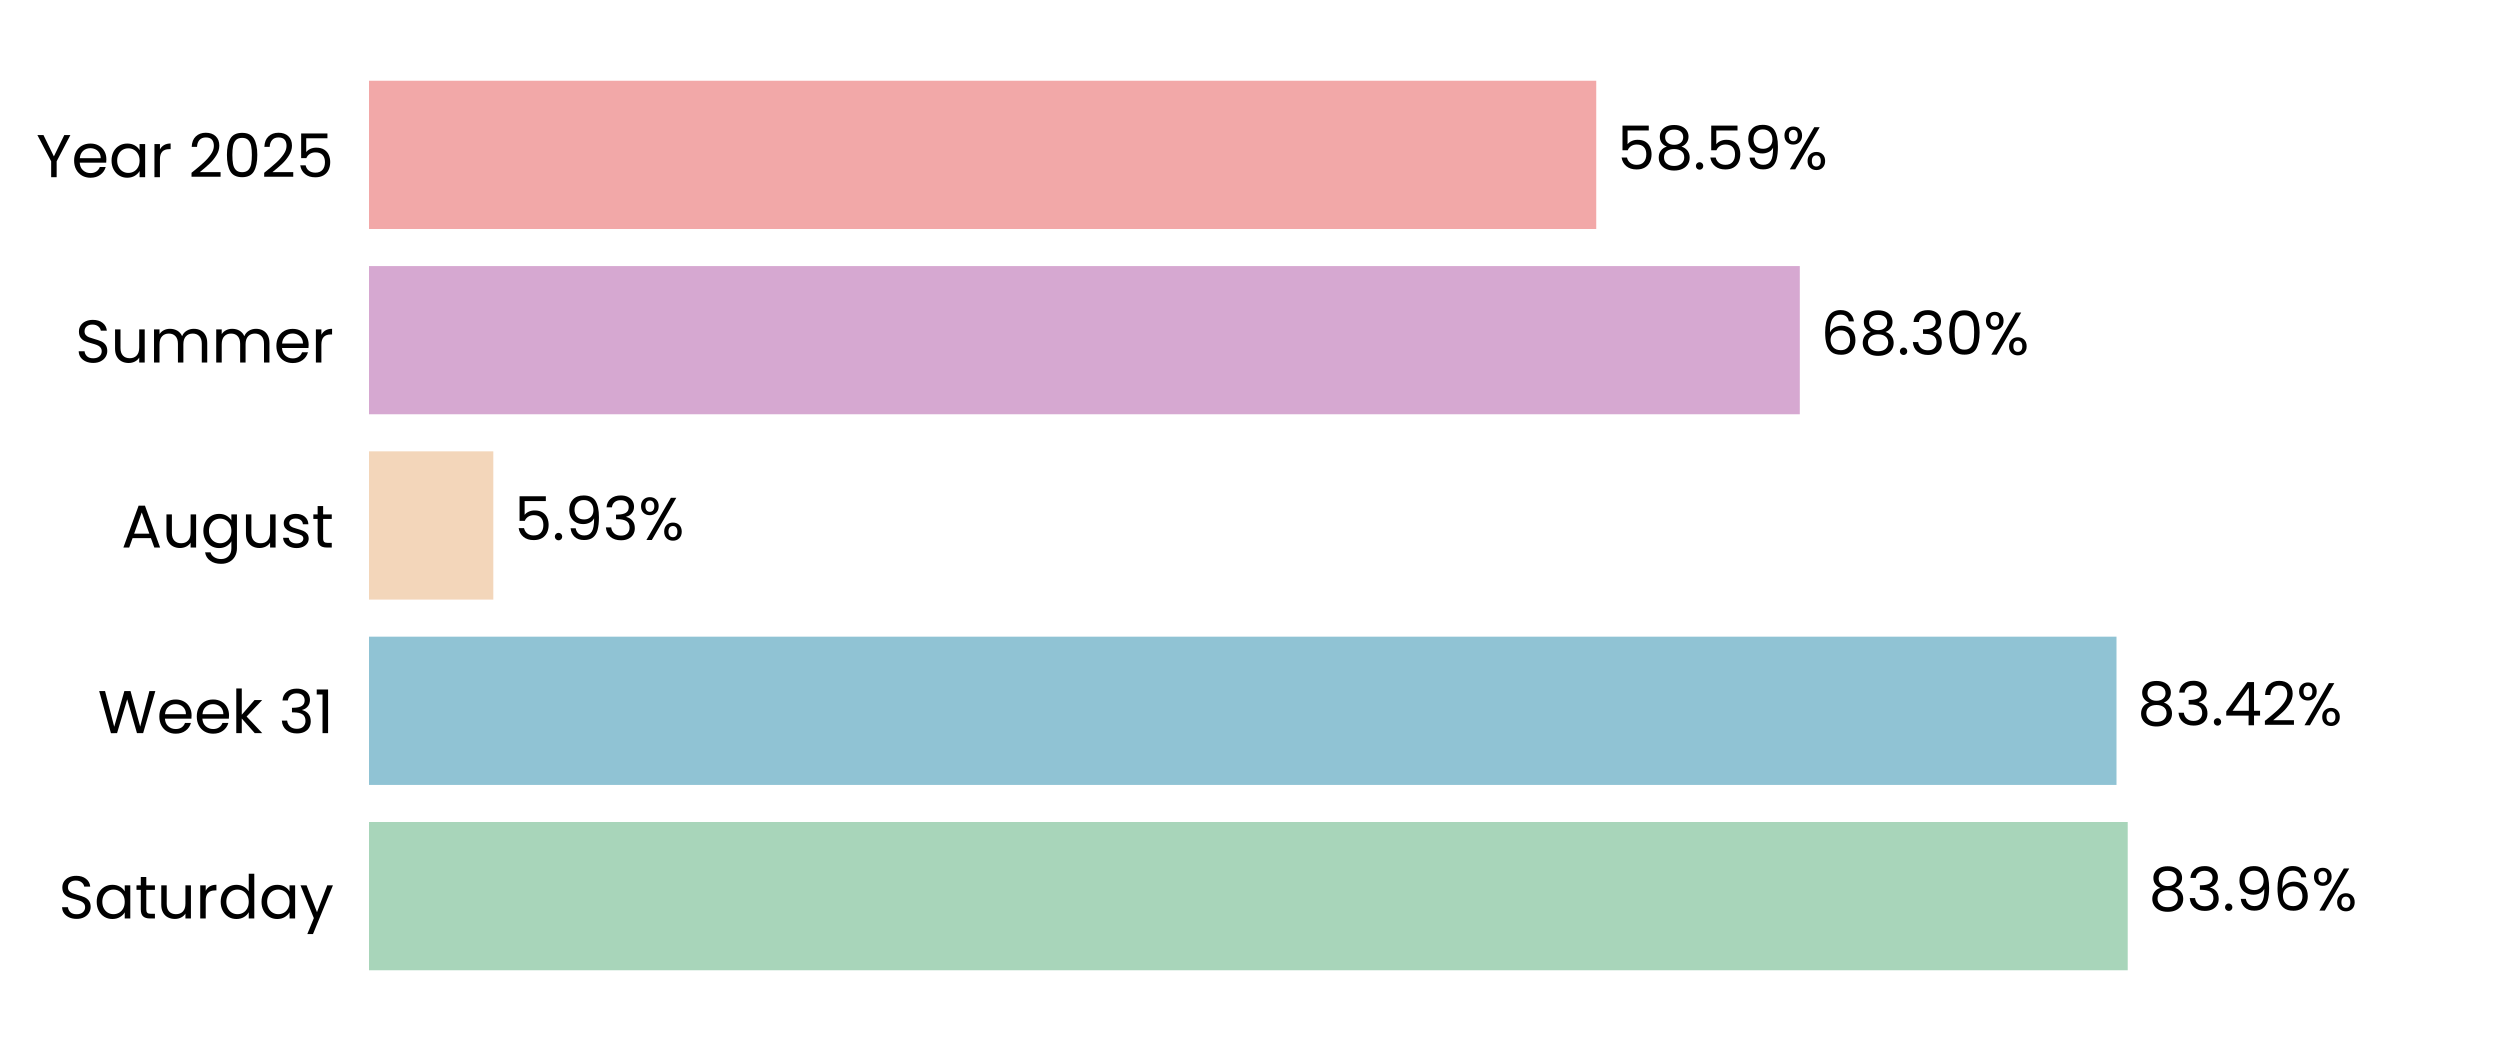
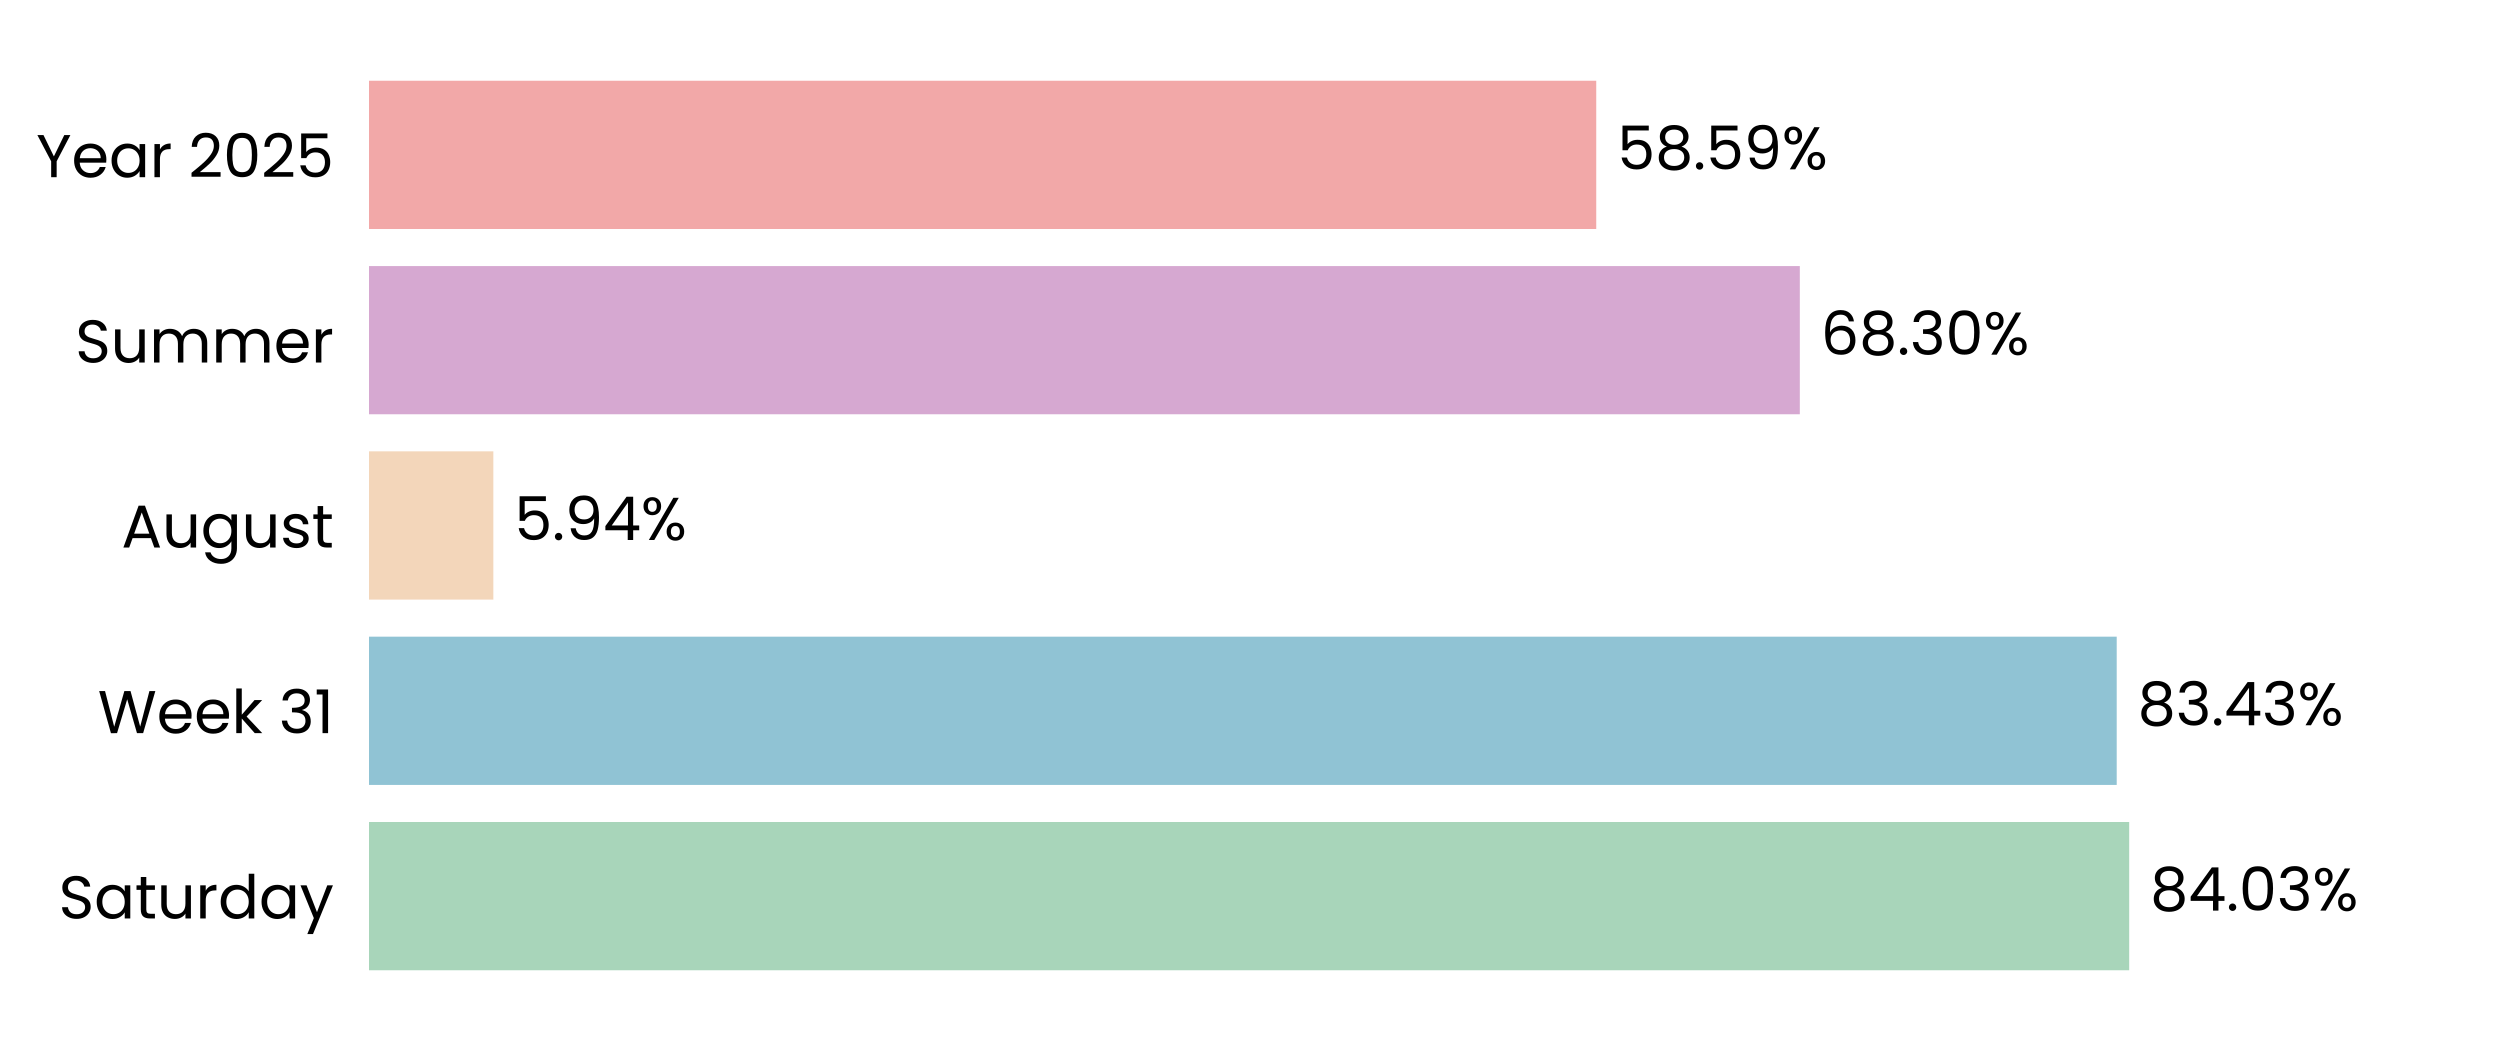
<svg xmlns="http://www.w3.org/2000/svg" xmlns:xlink="http://www.w3.org/1999/xlink" width="496.691pt" height="208.8pt" viewBox="0 0 496.691 208.8" version="1.1">
  <defs>
    <style type="text/css">*{stroke-linejoin: round; stroke-linecap: butt}</style>
  </defs>
  <g id="figure_1">
    <g id="patch_1">
      <path d="M 0 208.8  L 496.691 208.8  L 496.691 0  L 0 0  L 0 208.8  z " style="fill: none" />
    </g>
    <g id="axes_1">
      <g id="patch_2">
        <path d="M 73.311 201.6  L 489.491 201.6  L 489.491 7.2  L 73.311 7.2  L 73.311 201.6  z " style="fill: none" />
      </g>
      <g id="patch_3">
-         <path d="M 73.311 192.764  L 422.729 192.764  L 422.729 163.309  L 73.311 163.309  z " clip-path="url(#p0d11051732)" style="fill: #a8d5ba" />
+         <path d="M 73.311 192.764  L 423.018 192.764  L 423.018 163.309  L 73.311 163.309  z " clip-path="url(#p39f142188d)" style="fill: #a8d5ba" />
      </g>
      <g id="patch_4">
-         <path d="M 73.311 155.945  L 420.5 155.945  L 420.5 126.491  L 73.311 126.491  z " clip-path="url(#p0d11051732)" style="fill: #90c3d4" />
+         <path d="M 73.311 155.945  L 420.541 155.945  L 420.541 126.491  L 73.311 126.491  z " clip-path="url(#p39f142188d)" style="fill: #90c3d4" />
      </g>
      <g id="patch_5">
-         <path d="M 73.311 119.127  L 98.008 119.127  L 98.008 89.673  L 73.311 89.673  z " clip-path="url(#p0d11051732)" style="fill: #f3d6ba" />
+         <path d="M 73.311 119.127  L 98.017 119.127  L 98.017 89.673  L 73.311 89.673  z " clip-path="url(#p39f142188d)" style="fill: #f3d6ba" />
      </g>
      <g id="patch_6">
-         <path d="M 73.311 82.309  L 357.578 82.309  L 357.578 52.855  L 73.311 52.855  z " clip-path="url(#p0d11051732)" style="fill: #d6a8d1" />
+         <path d="M 73.311 82.309  L 357.582 82.309  L 357.582 52.855  L 73.311 52.855  z " clip-path="url(#p39f142188d)" style="fill: #d6a8d1" />
      </g>
      <g id="patch_7">
-         <path d="M 73.311 45.491  L 317.135 45.491  L 317.135 16.036  L 73.311 16.036  z " clip-path="url(#p0d11051732)" style="fill: #f2a8a8" />
+         <path d="M 73.311 45.491  L 317.136 45.491  L 317.136 16.036  L 73.311 16.036  z " clip-path="url(#p39f142188d)" style="fill: #f2a8a8" />
      </g>
      <g id="matplotlib.axis_1">
        <g id="ytick_1">
          <g id="text_1">
            <g transform="translate(11.65312 182.4764) scale(0.12 -0.12)">
              <defs>
                <path id="Poppins-Regular-53" d="M 1907 -45  Q 1466 -45 1117 112  Q 768 269 569 547  Q 371 826 365 1190  L 986 1190  Q 1018 877 1245 662  Q 1472 448 1907 448  Q 2323 448 2563 656  Q 2803 864 2803 1190  Q 2803 1446 2662 1606  Q 2522 1766 2310 1849  Q 2099 1933 1741 2029  Q 1299 2144 1033 2259  Q 768 2374 579 2620  Q 390 2867 390 3283  Q 390 3648 576 3929  Q 762 4211 1098 4364  Q 1434 4518 1869 4518  Q 2496 4518 2896 4204  Q 3296 3891 3347 3373  L 2707 3373  Q 2675 3629 2438 3824  Q 2202 4019 1811 4019  Q 1446 4019 1216 3830  Q 986 3642 986 3302  Q 986 3059 1123 2905  Q 1261 2752 1462 2672  Q 1664 2592 2029 2490  Q 2470 2368 2739 2249  Q 3008 2131 3200 1884  Q 3392 1638 3392 1216  Q 3392 890 3219 602  Q 3046 314 2707 134  Q 2368 -45 1907 -45  z " transform="scale(0.015625)" />
                <path id="Poppins-Regular-61" d="M 275 1766  Q 275 2304 492 2710  Q 710 3117 1091 3341  Q 1472 3565 1939 3565  Q 2400 3565 2739 3366  Q 3078 3168 3245 2867  L 3245 3507  L 3834 3507  L 3834 0  L 3245 0  L 3245 653  Q 3072 346 2729 144  Q 2387 -58 1933 -58  Q 1466 -58 1088 172  Q 710 403 492 819  Q 275 1235 275 1766  z M 3245 1760  Q 3245 2157 3085 2451  Q 2925 2746 2653 2902  Q 2381 3059 2054 3059  Q 1728 3059 1459 2905  Q 1190 2752 1030 2457  Q 870 2163 870 1766  Q 870 1363 1030 1065  Q 1190 768 1459 611  Q 1728 454 2054 454  Q 2381 454 2653 611  Q 2925 768 3085 1065  Q 3245 1363 3245 1760  z " transform="scale(0.015625)" />
                <path id="Poppins-Regular-74" d="M 1203 3027  L 1203 960  Q 1203 704 1312 598  Q 1421 493 1690 493  L 2118 493  L 2118 0  L 1594 0  Q 1107 0 864 224  Q 621 448 621 960  L 621 3027  L 166 3027  L 166 3507  L 621 3507  L 621 4390  L 1203 4390  L 1203 3507  L 2118 3507  L 2118 3027  L 1203 3027  z " transform="scale(0.015625)" />
                <path id="Poppins-Regular-75" d="M 3603 3507  L 3603 0  L 3021 0  L 3021 518  Q 2854 250 2556 99  Q 2259 -51 1901 -51  Q 1491 -51 1164 118  Q 838 288 649 627  Q 461 966 461 1453  L 461 3507  L 1037 3507  L 1037 1530  Q 1037 1011 1299 732  Q 1562 454 2016 454  Q 2483 454 2752 742  Q 3021 1030 3021 1581  L 3021 3507  L 3603 3507  z " transform="scale(0.015625)" />
                <path id="Poppins-Regular-72" d="M 1075 2938  Q 1229 3238 1513 3404  Q 1798 3571 2208 3571  L 2208 2970  L 2054 2970  Q 1075 2970 1075 1907  L 1075 0  L 493 0  L 493 3507  L 1075 3507  L 1075 2938  z " transform="scale(0.015625)" />
                <path id="Poppins-Regular-64" d="M 275 1766  Q 275 2304 492 2710  Q 710 3117 1091 3341  Q 1472 3565 1946 3565  Q 2355 3565 2707 3376  Q 3059 3187 3245 2880  L 3245 4736  L 3834 4736  L 3834 0  L 3245 0  L 3245 659  Q 3072 346 2733 144  Q 2394 -58 1939 -58  Q 1472 -58 1091 172  Q 710 403 492 819  Q 275 1235 275 1766  z M 3245 1760  Q 3245 2157 3085 2451  Q 2925 2746 2653 2902  Q 2381 3059 2054 3059  Q 1728 3059 1459 2905  Q 1190 2752 1030 2457  Q 870 2163 870 1766  Q 870 1363 1030 1065  Q 1190 768 1459 611  Q 1728 454 2054 454  Q 2381 454 2653 611  Q 2925 768 3085 1065  Q 3245 1363 3245 1760  z " transform="scale(0.015625)" />
                <path id="Poppins-Regular-79" d="M 3514 3507  L 1402 -1651  L 800 -1651  L 1491 38  L 77 3507  L 723 3507  L 1824 666  L 2912 3507  L 3514 3507  z " transform="scale(0.015625)" />
              </defs>
              <use xlink:href="#Poppins-Regular-53" />
              <use xlink:href="#Poppins-Regular-61" transform="translate(58.7 0)" />
              <use xlink:href="#Poppins-Regular-74" transform="translate(126.3 0)" />
              <use xlink:href="#Poppins-Regular-75" transform="translate(162.7 0)" />
              <use xlink:href="#Poppins-Regular-72" transform="translate(226.7 0)" />
              <use xlink:href="#Poppins-Regular-64" transform="translate(264 0)" />
              <use xlink:href="#Poppins-Regular-61" transform="translate(331.5999 0)" />
              <use xlink:href="#Poppins-Regular-79" transform="translate(399.1999 0)" />
            </g>
          </g>
        </g>
        <g id="ytick_2">
          <g id="text_2">
            <g transform="translate(19.42687 145.6582) scale(0.12 -0.12)">
              <defs>
                <path id="Poppins-Regular-57" d="M 6099 4461  L 4806 0  L 4154 0  L 3117 3590  L 2042 0  L 1395 -6  L 147 4461  L 768 4461  L 1741 678  L 2816 4461  L 3469 4461  L 4493 691  L 5472 4461  L 6099 4461  z " transform="scale(0.015625)" />
                <path id="Poppins-Regular-65" d="M 3693 1888  Q 3693 1722 3674 1536  L 870 1536  Q 902 1018 1225 726  Q 1549 435 2010 435  Q 2387 435 2640 611  Q 2893 787 2995 1082  L 3622 1082  Q 3482 576 3059 259  Q 2637 -58 2010 -58  Q 1510 -58 1116 166  Q 723 390 499 803  Q 275 1216 275 1760  Q 275 2304 492 2713  Q 710 3123 1104 3344  Q 1498 3565 2010 3565  Q 2509 3565 2893 3347  Q 3277 3130 3485 2749  Q 3693 2368 3693 1888  z M 3091 2010  Q 3091 2342 2944 2582  Q 2797 2822 2544 2947  Q 2291 3072 1984 3072  Q 1542 3072 1232 2790  Q 922 2509 877 2010  L 3091 2010  z " transform="scale(0.015625)" />
                <path id="Poppins-Regular-6b" d="M 2451 0  L 1075 1549  L 1075 0  L 493 0  L 493 4736  L 1075 4736  L 1075 1952  L 2426 3507  L 3238 3507  L 1587 1760  L 3245 0  L 2451 0  z " transform="scale(0.015625)" />
                <path id="Poppins-Regular-20" transform="scale(0.015625)" />
                <path id="Poppins-Regular-33" d="M 384 3462  Q 429 4051 838 4384  Q 1248 4717 1901 4717  Q 2336 4717 2653 4560  Q 2970 4403 3133 4134  Q 3296 3866 3296 3526  Q 3296 3130 3069 2842  Q 2842 2554 2477 2470  L 2477 2438  Q 2893 2336 3136 2035  Q 3379 1734 3379 1248  Q 3379 883 3212 592  Q 3046 301 2713 134  Q 2381 -32 1914 -32  Q 1235 -32 800 323  Q 365 678 314 1331  L 877 1331  Q 922 947 1190 704  Q 1459 461 1907 461  Q 2355 461 2588 694  Q 2822 928 2822 1299  Q 2822 1779 2502 1990  Q 2182 2202 1536 2202  L 1389 2202  L 1389 2688  L 1542 2688  Q 2131 2694 2432 2883  Q 2733 3072 2733 3469  Q 2733 3808 2512 4013  Q 2291 4218 1882 4218  Q 1485 4218 1241 4013  Q 998 3808 954 3462  L 384 3462  z " transform="scale(0.015625)" />
                <path id="Poppins-Regular-31" d="M 243 4096  L 243 4627  L 1446 4627  L 1446 0  L 858 0  L 858 4096  L 243 4096  z " transform="scale(0.015625)" />
              </defs>
              <use xlink:href="#Poppins-Regular-57" />
              <use xlink:href="#Poppins-Regular-65" transform="translate(97.59999 0)" />
              <use xlink:href="#Poppins-Regular-65" transform="translate(159.6 0)" />
              <use xlink:href="#Poppins-Regular-6b" transform="translate(221.6 0)" />
              <use xlink:href="#Poppins-Regular-20" transform="translate(273.0999 0)" />
              <use xlink:href="#Poppins-Regular-33" transform="translate(299.7999 0)" />
              <use xlink:href="#Poppins-Regular-31" transform="translate(358.6999 0)" />
            </g>
          </g>
        </g>
        <g id="ytick_3">
          <g id="text_3">
            <g transform="translate(24.11812 108.78) scale(0.12 -0.12)">
              <defs>
                <path id="Poppins-Regular-41" d="M 3130 992  L 1184 992  L 826 0  L 211 0  L 1824 4435  L 2496 4435  L 4102 0  L 3488 0  L 3130 992  z M 2963 1466  L 2157 3718  L 1350 1466  L 2963 1466  z " transform="scale(0.015625)" />
                <path id="Poppins-Regular-67" d="M 1939 3565  Q 2394 3565 2736 3366  Q 3078 3168 3245 2867  L 3245 3507  L 3834 3507  L 3834 -77  Q 3834 -557 3629 -931  Q 3424 -1306 3043 -1517  Q 2662 -1728 2157 -1728  Q 1466 -1728 1005 -1401  Q 544 -1075 461 -512  L 1037 -512  Q 1133 -832 1433 -1027  Q 1734 -1222 2157 -1222  Q 2637 -1222 2941 -921  Q 3245 -621 3245 -77  L 3245 659  Q 3072 352 2733 147  Q 2394 -58 1939 -58  Q 1472 -58 1091 172  Q 710 403 492 819  Q 275 1235 275 1766  Q 275 2304 492 2710  Q 710 3117 1091 3341  Q 1472 3565 1939 3565  z M 3245 1760  Q 3245 2157 3085 2451  Q 2925 2746 2653 2902  Q 2381 3059 2054 3059  Q 1728 3059 1459 2905  Q 1190 2752 1030 2457  Q 870 2163 870 1766  Q 870 1363 1030 1065  Q 1190 768 1459 611  Q 1728 454 2054 454  Q 2381 454 2653 611  Q 2925 768 3085 1065  Q 3245 1363 3245 1760  z " transform="scale(0.015625)" />
                <path id="Poppins-Regular-73" d="M 1734 -58  Q 1331 -58 1011 80  Q 691 218 505 464  Q 320 710 301 1030  L 902 1030  Q 928 768 1149 601  Q 1370 435 1728 435  Q 2061 435 2253 582  Q 2445 730 2445 954  Q 2445 1184 2240 1296  Q 2035 1408 1606 1517  Q 1216 1619 969 1724  Q 723 1830 547 2038  Q 371 2246 371 2586  Q 371 2854 531 3078  Q 691 3302 985 3433  Q 1280 3565 1658 3565  Q 2240 3565 2598 3270  Q 2957 2976 2982 2464  L 2400 2464  Q 2381 2739 2179 2905  Q 1978 3072 1638 3072  Q 1325 3072 1139 2937  Q 954 2803 954 2586  Q 954 2413 1066 2301  Q 1178 2189 1347 2121  Q 1517 2054 1818 1971  Q 2195 1869 2432 1769  Q 2669 1670 2838 1472  Q 3008 1274 3014 954  Q 3014 666 2854 435  Q 2694 205 2403 73  Q 2112 -58 1734 -58  z " transform="scale(0.015625)" />
              </defs>
              <use xlink:href="#Poppins-Regular-41" />
              <use xlink:href="#Poppins-Regular-75" transform="translate(67.39999 0)" />
              <use xlink:href="#Poppins-Regular-67" transform="translate(131.4 0)" />
              <use xlink:href="#Poppins-Regular-75" transform="translate(199 0)" />
              <use xlink:href="#Poppins-Regular-73" transform="translate(263 0)" />
              <use xlink:href="#Poppins-Regular-74" transform="translate(315.2 0)" />
            </g>
          </g>
        </g>
        <g id="ytick_4">
          <g id="text_4">
            <g transform="translate(14.95125 72.02182) scale(0.12 -0.12)">
              <defs>
                <path id="Poppins-Regular-6d" d="M 4710 3571  Q 5120 3571 5440 3401  Q 5760 3232 5945 2893  Q 6131 2554 6131 2067  L 6131 0  L 5555 0  L 5555 1984  Q 5555 2509 5296 2787  Q 5037 3066 4595 3066  Q 4141 3066 3872 2774  Q 3603 2483 3603 1933  L 3603 0  L 3027 0  L 3027 1984  Q 3027 2509 2768 2787  Q 2509 3066 2067 3066  Q 1613 3066 1344 2774  Q 1075 2483 1075 1933  L 1075 0  L 493 0  L 493 3507  L 1075 3507  L 1075 3002  Q 1248 3277 1539 3424  Q 1830 3571 2182 3571  Q 2624 3571 2963 3372  Q 3302 3174 3469 2790  Q 3616 3162 3955 3366  Q 4294 3571 4710 3571  z " transform="scale(0.015625)" />
              </defs>
              <use xlink:href="#Poppins-Regular-53" />
              <use xlink:href="#Poppins-Regular-75" transform="translate(58.7 0)" />
              <use xlink:href="#Poppins-Regular-6d" transform="translate(122.7 0)" />
              <use xlink:href="#Poppins-Regular-6d" transform="translate(225.7 0)" />
              <use xlink:href="#Poppins-Regular-65" transform="translate(328.7 0)" />
              <use xlink:href="#Poppins-Regular-72" transform="translate(390.6999 0)" />
            </g>
          </g>
        </g>
        <g id="ytick_5">
          <g id="text_5">
            <g transform="translate(7.2 35.20364) scale(0.12 -0.12)">
              <defs>
                <path id="Poppins-Regular-59" d="M 3616 4461  L 2163 1683  L 2163 0  L 1581 0  L 1581 1683  L 122 4461  L 768 4461  L 1869 2202  L 2970 4461  L 3616 4461  z " transform="scale(0.015625)" />
                <path id="Poppins-Regular-32" d="M 326 467  Q 1139 1120 1600 1539  Q 2061 1958 2377 2416  Q 2694 2874 2694 3315  Q 2694 3731 2492 3971  Q 2291 4211 1843 4211  Q 1408 4211 1168 3939  Q 928 3667 909 3213  L 346 3213  Q 371 3930 780 4320  Q 1190 4710 1837 4710  Q 2496 4710 2883 4345  Q 3270 3981 3270 3341  Q 3270 2810 2953 2307  Q 2637 1805 2233 1424  Q 1830 1043 1203 538  L 3405 538  L 3405 51  L 326 51  L 326 467  z " transform="scale(0.015625)" />
                <path id="Poppins-Regular-30" d="M 397 2362  Q 397 3462 755 4080  Q 1114 4698 2010 4698  Q 2899 4698 3257 4080  Q 3616 3462 3616 2362  Q 3616 1242 3257 621  Q 2899 0 2010 0  Q 1114 0 755 621  Q 397 1242 397 2362  z M 3040 2362  Q 3040 2918 2966 3305  Q 2893 3693 2665 3929  Q 2438 4166 2010 4166  Q 1574 4166 1347 3929  Q 1120 3693 1046 3305  Q 973 2918 973 2362  Q 973 1786 1046 1395  Q 1120 1005 1347 768  Q 1574 531 2010 531  Q 2438 531 2665 768  Q 2893 1005 2966 1395  Q 3040 1786 3040 2362  z " transform="scale(0.015625)" />
                <path id="Poppins-Regular-35" d="M 3347 4122  L 1101 4122  L 1101 2662  Q 1248 2867 1536 2998  Q 1824 3130 2157 3130  Q 2688 3130 3021 2909  Q 3354 2688 3498 2339  Q 3642 1990 3642 1600  Q 3642 1139 3469 774  Q 3296 410 2941 198  Q 2586 -13 2061 -13  Q 1389 -13 973 332  Q 557 678 467 1254  L 1037 1254  Q 1120 890 1389 685  Q 1658 480 2067 480  Q 2573 480 2829 784  Q 3085 1088 3085 1587  Q 3085 2086 2829 2358  Q 2573 2630 2074 2630  Q 1734 2630 1481 2467  Q 1229 2304 1114 2022  L 563 2022  L 563 4634  L 3347 4634  L 3347 4122  z " transform="scale(0.015625)" />
              </defs>
              <use xlink:href="#Poppins-Regular-59" />
              <use xlink:href="#Poppins-Regular-65" transform="translate(58.39999 0)" />
              <use xlink:href="#Poppins-Regular-61" transform="translate(120.4 0)" />
              <use xlink:href="#Poppins-Regular-72" transform="translate(188 0)" />
              <use xlink:href="#Poppins-Regular-20" transform="translate(225.3 0)" />
              <use xlink:href="#Poppins-Regular-32" transform="translate(252 0)" />
              <use xlink:href="#Poppins-Regular-30" transform="translate(309.4999 0)" />
              <use xlink:href="#Poppins-Regular-32" transform="translate(372.2999 0)" />
              <use xlink:href="#Poppins-Regular-35" transform="translate(429.7999 0)" />
            </g>
          </g>
        </g>
      </g>
      <g id="text_6">
-         <g transform="translate(426.8908 180.9164) scale(0.12 -0.12)">
+         <g transform="translate(427.1799 180.9164) scale(0.12 -0.12)">
          <defs>
            <path id="Poppins-Regular-38" d="M 1242 2406  Q 883 2547 691 2816  Q 499 3085 499 3469  Q 499 3814 672 4092  Q 845 4371 1187 4534  Q 1530 4698 2016 4698  Q 2502 4698 2844 4534  Q 3187 4371 3363 4092  Q 3539 3814 3539 3469  Q 3539 3098 3340 2819  Q 3142 2541 2797 2406  Q 3194 2285 3427 1981  Q 3661 1677 3661 1248  Q 3661 832 3456 521  Q 3251 211 2876 41  Q 2502 -128 2016 -128  Q 1530 -128 1162 41  Q 794 211 589 521  Q 384 832 384 1248  Q 384 1677 614 1984  Q 845 2291 1242 2406  z M 2976 3398  Q 2976 3789 2720 4000  Q 2464 4211 2016 4211  Q 1574 4211 1318 4000  Q 1062 3789 1062 3392  Q 1062 3034 1328 2816  Q 1594 2598 2016 2598  Q 2445 2598 2710 2819  Q 2976 3040 2976 3398  z M 2016 2150  Q 1542 2150 1241 1929  Q 941 1709 941 1267  Q 941 858 1232 608  Q 1523 358 2016 358  Q 2509 358 2797 608  Q 3085 858 3085 1267  Q 3085 1696 2790 1923  Q 2496 2150 2016 2150  z " transform="scale(0.015625)" />
+             <path id="Poppins-Regular-34" d="M 256 1030  L 256 1472  L 2502 4582  L 3200 4582  L 3200 1536  L 3840 1536  L 3840 1030  L 3200 1030  L 3200 0  L 2624 0  L 2624 1030  L 256 1030  z M 2650 3974  L 928 1536  L 2650 1536  L 2650 3974  z " transform="scale(0.015625)" />
            <path id="Poppins-Regular-2e" d="M 678 -38  Q 512 -38 397 77  Q 282 192 282 358  Q 282 525 397 640  Q 512 755 678 755  Q 838 755 950 640  Q 1062 525 1062 358  Q 1062 192 950 77  Q 838 -38 678 -38  z " transform="scale(0.015625)" />
-             <path id="Poppins-Regular-39" d="M 1146 1242  Q 1210 877 1443 678  Q 1677 480 2074 480  Q 2605 480 2857 896  Q 3110 1312 3098 2298  Q 2963 2010 2649 1846  Q 2336 1683 1952 1683  Q 1523 1683 1187 1859  Q 851 2035 659 2374  Q 467 2714 467 3194  Q 467 3878 864 4297  Q 1261 4717 1990 4717  Q 2886 4717 3248 4134  Q 3610 3552 3610 2400  Q 3610 1594 3466 1069  Q 3322 544 2979 269  Q 2637 -6 2042 -6  Q 1389 -6 1024 346  Q 659 698 608 1242  L 1146 1242  z M 2048 2176  Q 2477 2176 2752 2441  Q 3027 2707 3027 3162  Q 3027 3642 2758 3936  Q 2490 4230 2003 4230  Q 1555 4230 1289 3948  Q 1024 3667 1024 3206  Q 1024 2739 1286 2457  Q 1549 2176 2048 2176  z " transform="scale(0.015625)" />
-             <path id="Poppins-Regular-36" d="M 2976 3526  Q 2835 4237 2099 4237  Q 1530 4237 1248 3798  Q 966 3360 973 2355  Q 1120 2688 1462 2877  Q 1805 3066 2227 3066  Q 2886 3066 3280 2656  Q 3674 2246 3674 1523  Q 3674 1088 3504 742  Q 3334 397 2992 192  Q 2650 -13 2163 -13  Q 1504 -13 1133 281  Q 762 576 614 1094  Q 467 1613 467 2374  Q 467 4723 2106 4723  Q 2733 4723 3091 4384  Q 3450 4045 3514 3526  L 2976 3526  z M 2106 2573  Q 1830 2573 1587 2461  Q 1344 2349 1193 2121  Q 1043 1894 1043 1568  Q 1043 1082 1324 778  Q 1606 474 2131 474  Q 2579 474 2844 752  Q 3110 1030 3110 1504  Q 3110 2003 2854 2288  Q 2598 2573 2106 2573  z " transform="scale(0.015625)" />
            <path id="Poppins-Regular-25" d="M 269 3584  Q 269 4019 531 4278  Q 794 4538 1203 4538  Q 1613 4538 1875 4278  Q 2138 4019 2138 3584  Q 2138 3142 1875 2883  Q 1613 2624 1203 2624  Q 794 2624 531 2883  Q 269 3142 269 3584  z M 4006 4467  L 1414 0  L 838 0  L 3430 4467  L 4006 4467  z M 1203 4179  Q 986 4179 861 4028  Q 736 3878 736 3584  Q 736 3290 861 3136  Q 986 2982 1203 2982  Q 1421 2982 1549 3139  Q 1677 3296 1677 3584  Q 1677 3878 1549 4028  Q 1421 4179 1203 4179  z M 2720 883  Q 2720 1325 2982 1584  Q 3245 1843 3654 1843  Q 4064 1843 4323 1584  Q 4582 1325 4582 883  Q 4582 448 4323 185  Q 4064 -77 3654 -77  Q 3245 -77 2982 182  Q 2720 442 2720 883  z M 3648 1478  Q 3430 1478 3302 1328  Q 3174 1178 3174 883  Q 3174 595 3302 444  Q 3430 294 3648 294  Q 3866 294 3994 444  Q 4122 595 4122 883  Q 4122 1178 3994 1328  Q 3866 1478 3648 1478  z " transform="scale(0.015625)" />
          </defs>
          <use xlink:href="#Poppins-Regular-38" />
-           <use xlink:href="#Poppins-Regular-33" transform="translate(63.09999 0)" />
-           <use xlink:href="#Poppins-Regular-2e" transform="translate(122 0)" />
-           <use xlink:href="#Poppins-Regular-39" transform="translate(143 0)" />
-           <use xlink:href="#Poppins-Regular-36" transform="translate(206 0)" />
-           <use xlink:href="#Poppins-Regular-25" transform="translate(269.4999 0)" />
+           <use xlink:href="#Poppins-Regular-34" transform="translate(63.09999 0)" />
+           <use xlink:href="#Poppins-Regular-2e" transform="translate(126 0)" />
+           <use xlink:href="#Poppins-Regular-30" transform="translate(147 0)" />
+           <use xlink:href="#Poppins-Regular-33" transform="translate(209.8 0)" />
+           <use xlink:href="#Poppins-Regular-25" transform="translate(268.7 0)" />
        </g>
      </g>
      <g id="text_7">
-         <g transform="translate(424.6613 144.0982) scale(0.12 -0.12)">
-           <defs>
-             <path id="Poppins-Regular-34" d="M 256 1030  L 256 1472  L 2502 4582  L 3200 4582  L 3200 1536  L 3840 1536  L 3840 1030  L 3200 1030  L 3200 0  L 2624 0  L 2624 1030  L 256 1030  z M 2650 3974  L 928 1536  L 2650 1536  L 2650 3974  z " transform="scale(0.015625)" />
-           </defs>
+         <g transform="translate(424.7026 144.0982) scale(0.12 -0.12)">
          <use xlink:href="#Poppins-Regular-38" />
          <use xlink:href="#Poppins-Regular-33" transform="translate(63.09999 0)" />
          <use xlink:href="#Poppins-Regular-2e" transform="translate(122 0)" />
          <use xlink:href="#Poppins-Regular-34" transform="translate(143 0)" />
-           <use xlink:href="#Poppins-Regular-32" transform="translate(205.9 0)" />
-           <use xlink:href="#Poppins-Regular-25" transform="translate(263.3999 0)" />
+           <use xlink:href="#Poppins-Regular-33" transform="translate(205.9 0)" />
+           <use xlink:href="#Poppins-Regular-25" transform="translate(264.8 0)" />
        </g>
      </g>
      <g id="text_8">
-         <g transform="translate(102.1698 107.28) scale(0.12 -0.12)">
+         <g transform="translate(102.1791 107.28) scale(0.12 -0.12)">
+           <defs>
+             <path id="Poppins-Regular-39" d="M 1146 1242  Q 1210 877 1443 678  Q 1677 480 2074 480  Q 2605 480 2857 896  Q 3110 1312 3098 2298  Q 2963 2010 2649 1846  Q 2336 1683 1952 1683  Q 1523 1683 1187 1859  Q 851 2035 659 2374  Q 467 2714 467 3194  Q 467 3878 864 4297  Q 1261 4717 1990 4717  Q 2886 4717 3248 4134  Q 3610 3552 3610 2400  Q 3610 1594 3466 1069  Q 3322 544 2979 269  Q 2637 -6 2042 -6  Q 1389 -6 1024 346  Q 659 698 608 1242  L 1146 1242  z M 2048 2176  Q 2477 2176 2752 2441  Q 3027 2707 3027 3162  Q 3027 3642 2758 3936  Q 2490 4230 2003 4230  Q 1555 4230 1289 3948  Q 1024 3667 1024 3206  Q 1024 2739 1286 2457  Q 1549 2176 2048 2176  z " transform="scale(0.015625)" />
+           </defs>
          <use xlink:href="#Poppins-Regular-35" />
          <use xlink:href="#Poppins-Regular-2e" transform="translate(62.79999 0)" />
          <use xlink:href="#Poppins-Regular-39" transform="translate(83.79997 0)" />
-           <use xlink:href="#Poppins-Regular-33" transform="translate(146.8 0)" />
-           <use xlink:href="#Poppins-Regular-25" transform="translate(205.7 0)" />
+           <use xlink:href="#Poppins-Regular-34" transform="translate(146.8 0)" />
+           <use xlink:href="#Poppins-Regular-25" transform="translate(209.7 0)" />
        </g>
      </g>
      <g id="text_9">
-         <g transform="translate(361.7402 70.46182) scale(0.12 -0.12)">
+         <g transform="translate(361.7433 70.46182) scale(0.12 -0.12)">
+           <defs>
+             <path id="Poppins-Regular-36" d="M 2976 3526  Q 2835 4237 2099 4237  Q 1530 4237 1248 3798  Q 966 3360 973 2355  Q 1120 2688 1462 2877  Q 1805 3066 2227 3066  Q 2886 3066 3280 2656  Q 3674 2246 3674 1523  Q 3674 1088 3504 742  Q 3334 397 2992 192  Q 2650 -13 2163 -13  Q 1504 -13 1133 281  Q 762 576 614 1094  Q 467 1613 467 2374  Q 467 4723 2106 4723  Q 2733 4723 3091 4384  Q 3450 4045 3514 3526  L 2976 3526  z M 2106 2573  Q 1830 2573 1587 2461  Q 1344 2349 1193 2121  Q 1043 1894 1043 1568  Q 1043 1082 1324 778  Q 1606 474 2131 474  Q 2579 474 2844 752  Q 3110 1030 3110 1504  Q 3110 2003 2854 2288  Q 2598 2573 2106 2573  z " transform="scale(0.015625)" />
+           </defs>
          <use xlink:href="#Poppins-Regular-36" />
          <use xlink:href="#Poppins-Regular-38" transform="translate(63.49999 0)" />
          <use xlink:href="#Poppins-Regular-2e" transform="translate(126.6 0)" />
          <use xlink:href="#Poppins-Regular-33" transform="translate(147.6 0)" />
          <use xlink:href="#Poppins-Regular-30" transform="translate(206.5 0)" />
          <use xlink:href="#Poppins-Regular-25" transform="translate(269.2999 0)" />
        </g>
      </g>
      <g id="text_10">
-         <g transform="translate(321.297 33.64364) scale(0.12 -0.12)">
+         <g transform="translate(321.2978 33.64364) scale(0.12 -0.12)">
          <use xlink:href="#Poppins-Regular-35" />
          <use xlink:href="#Poppins-Regular-38" transform="translate(62.79999 0)" />
          <use xlink:href="#Poppins-Regular-2e" transform="translate(125.9 0)" />
          <use xlink:href="#Poppins-Regular-35" transform="translate(146.9 0)" />
          <use xlink:href="#Poppins-Regular-39" transform="translate(209.7 0)" />
          <use xlink:href="#Poppins-Regular-25" transform="translate(272.6999 0)" />
        </g>
      </g>
    </g>
  </g>
  <defs>
-     <clipPath id="p0d11051732">
+     <clipPath id="p39f142188d">
      <rect x="73.311" y="7.2" width="416.18" height="194.4" />
    </clipPath>
  </defs>
</svg>
